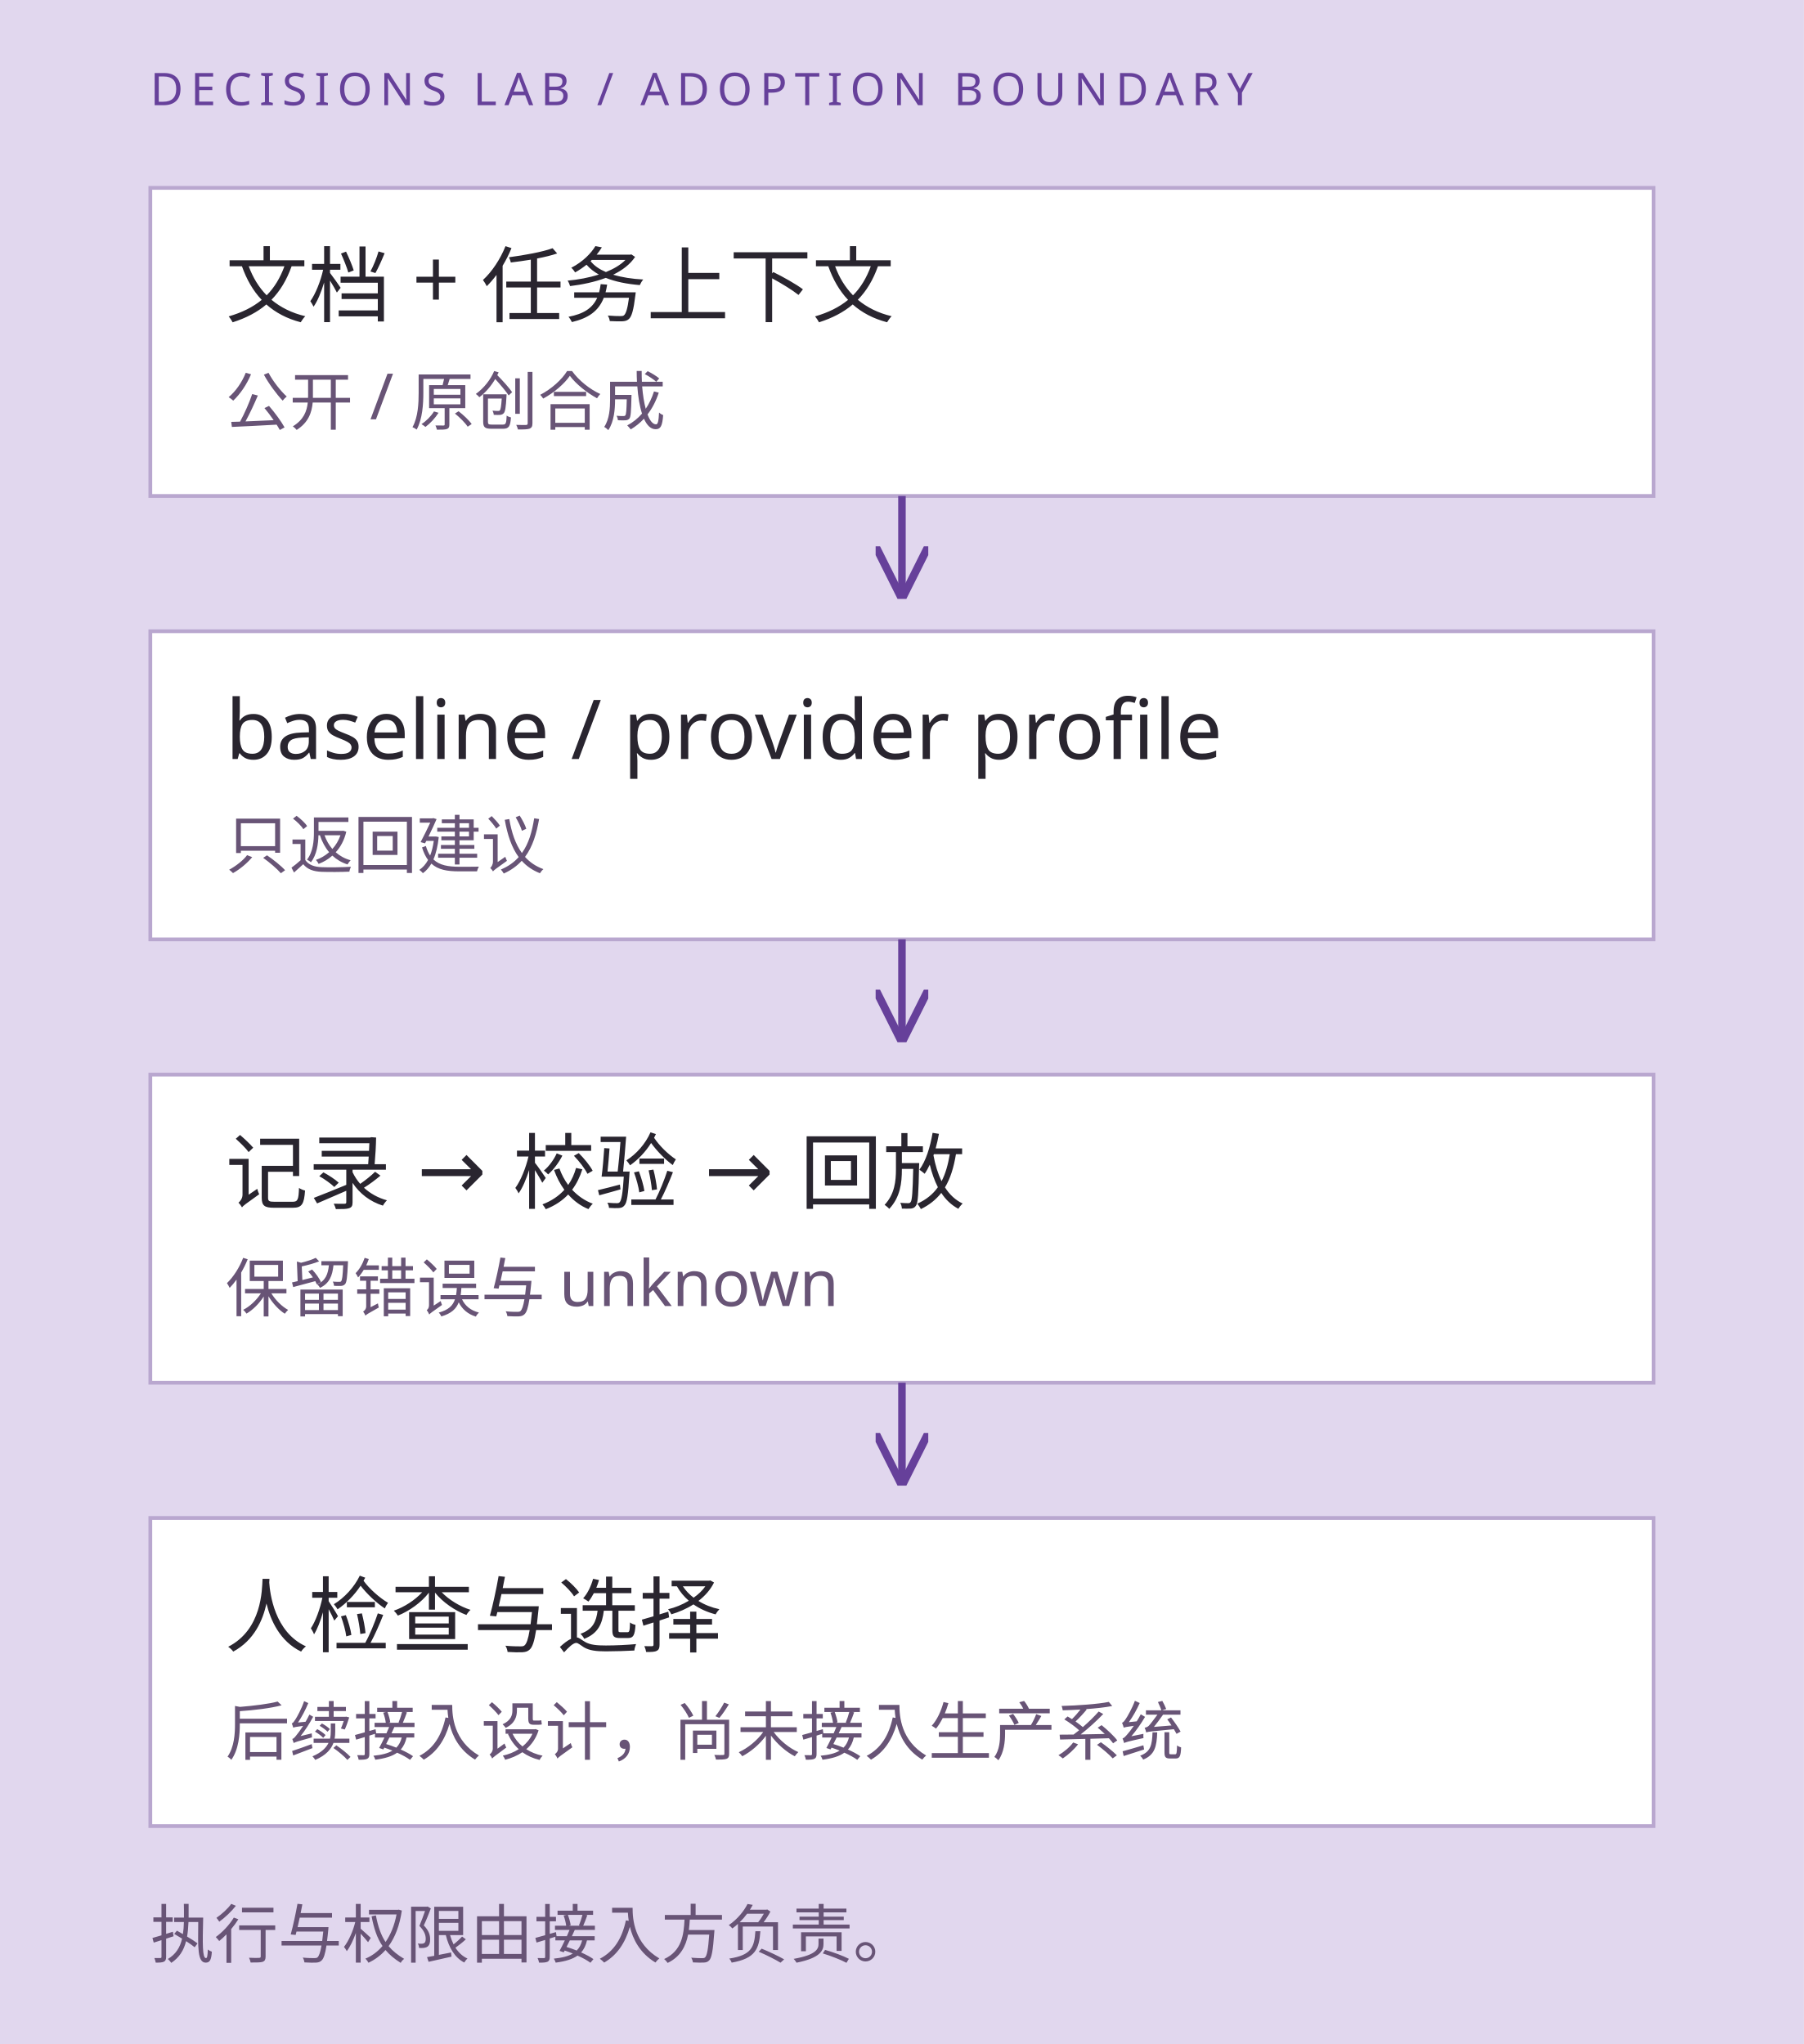
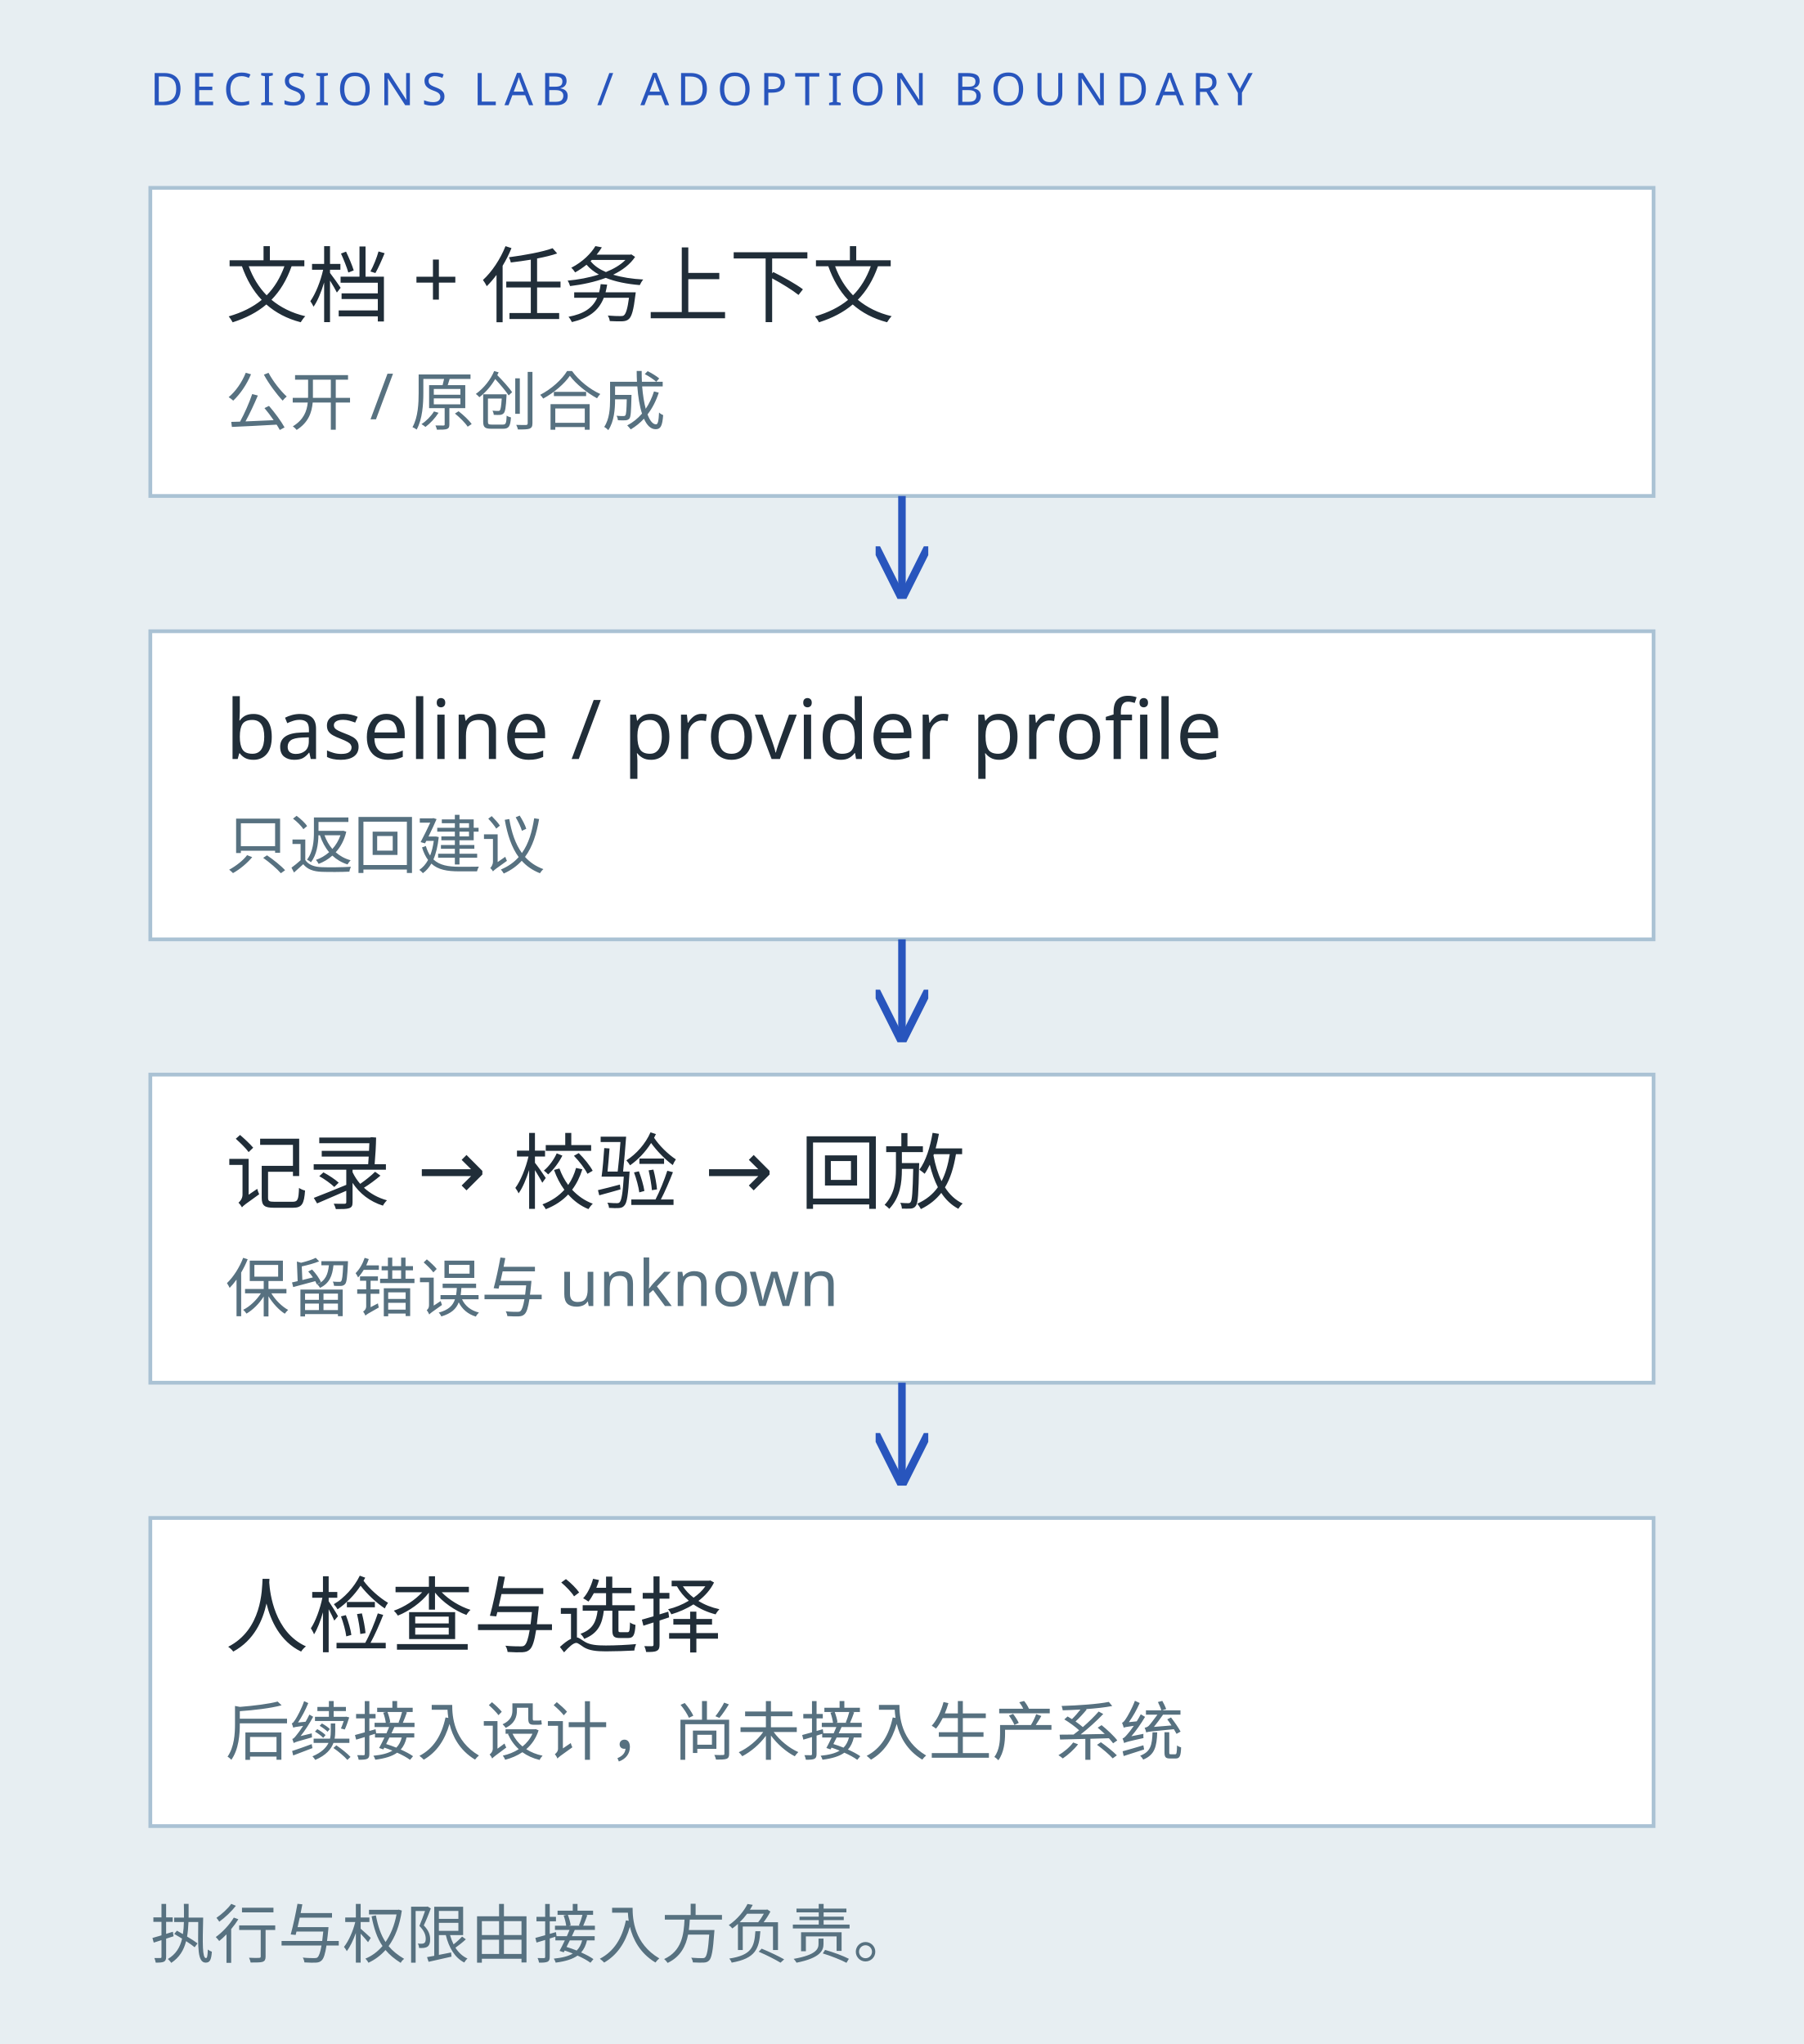
- <svg xmlns="http://www.w3.org/2000/svg" width="480" height="544" viewBox="0 0 480 544" role="img" aria-labelledby="title desc">
+ <svg xmlns="http://www.w3.org/2000/svg" class="flow-diagram" width="480" height="544" viewBox="0 0 480 544" role="img" aria-labelledby="title desc">
  <defs>
    <marker id="arrow" viewBox="0 0 10 10" refX="9" refY="5" markerWidth="7" markerHeight="7" orient="auto">
-       <path d="M0 0L10 5L0 10" fill="none" stroke="#66409a" stroke-width="1.5" />
+       <path d="M0 0L10 5L0 10" fill="none" stroke="var(--accent,#2855bd)" stroke-width="1.5" />
    </marker>
  </defs>
-   <rect width="480" height="544" rx="0" fill="#e1d7ee" />
-   <g fill="#fff" stroke="#b9a7cf">
+   <rect width="480" height="544" rx="0" fill="var(--panel,#e7eef2)" />
+   <g fill="var(--white,#fff)" stroke="var(--line,#aac2d4)">
    <rect x="40" y="50" width="400" height="82" rx="0" />
    <rect x="40" y="168" width="400" height="82" rx="0" />
    <rect x="40" y="286" width="400" height="82" rx="0" />
    <rect x="40" y="404" width="400" height="82" rx="0" />
  </g>
-   <g font-family="system-ui,sans-serif" fill="#29252f">
-     <text x="40" y="28" font-size="12" letter-spacing="2" fill="#66409a">DECISIONS LAB / ADOPTION BOUNDARY</text>
+   <g font-family="system-ui,sans-serif" fill="var(--ink,#202d38)">
+     <text x="40" y="28" font-size="12" letter-spacing="2" fill="var(--accent,#2855bd)">DECISIONS LAB / ADOPTION BOUNDARY</text>
    <g font-size="22">
      <text x="60" y="84">文档 + 任务上下文</text>
      <text x="60" y="202">baseline / provider profile</text>
      <text x="60" y="320">记录 → 校验 → 回放</text>
      <text x="60" y="438">人检查与选择</text>
    </g>
-     <g font-size="17" fill="#685476">
+     <g font-size="17" fill="var(--muted,#577180)">
      <text x="60" y="113">公开 / 原创合成</text>
      <text x="60" y="231">只返回建议</text>
      <text x="60" y="349">保留错误与 unknown</text>
      <text x="60" y="467">后续接入设计，尚未接入生产系统</text>
      <text x="40" y="521">执行与权限由接入方负责。</text>
    </g>
  </g>
-   <g stroke="#66409a" stroke-width="2" fill="none" marker-end="url(#arrow)">
+   <g stroke="var(--accent,#2855bd)" stroke-width="2" fill="none" marker-end="url(#arrow)">
    <path d="M240 132V158" />
    <path d="M240 250V276" />
    <path d="M240 368V394" />
  </g>
</svg>
